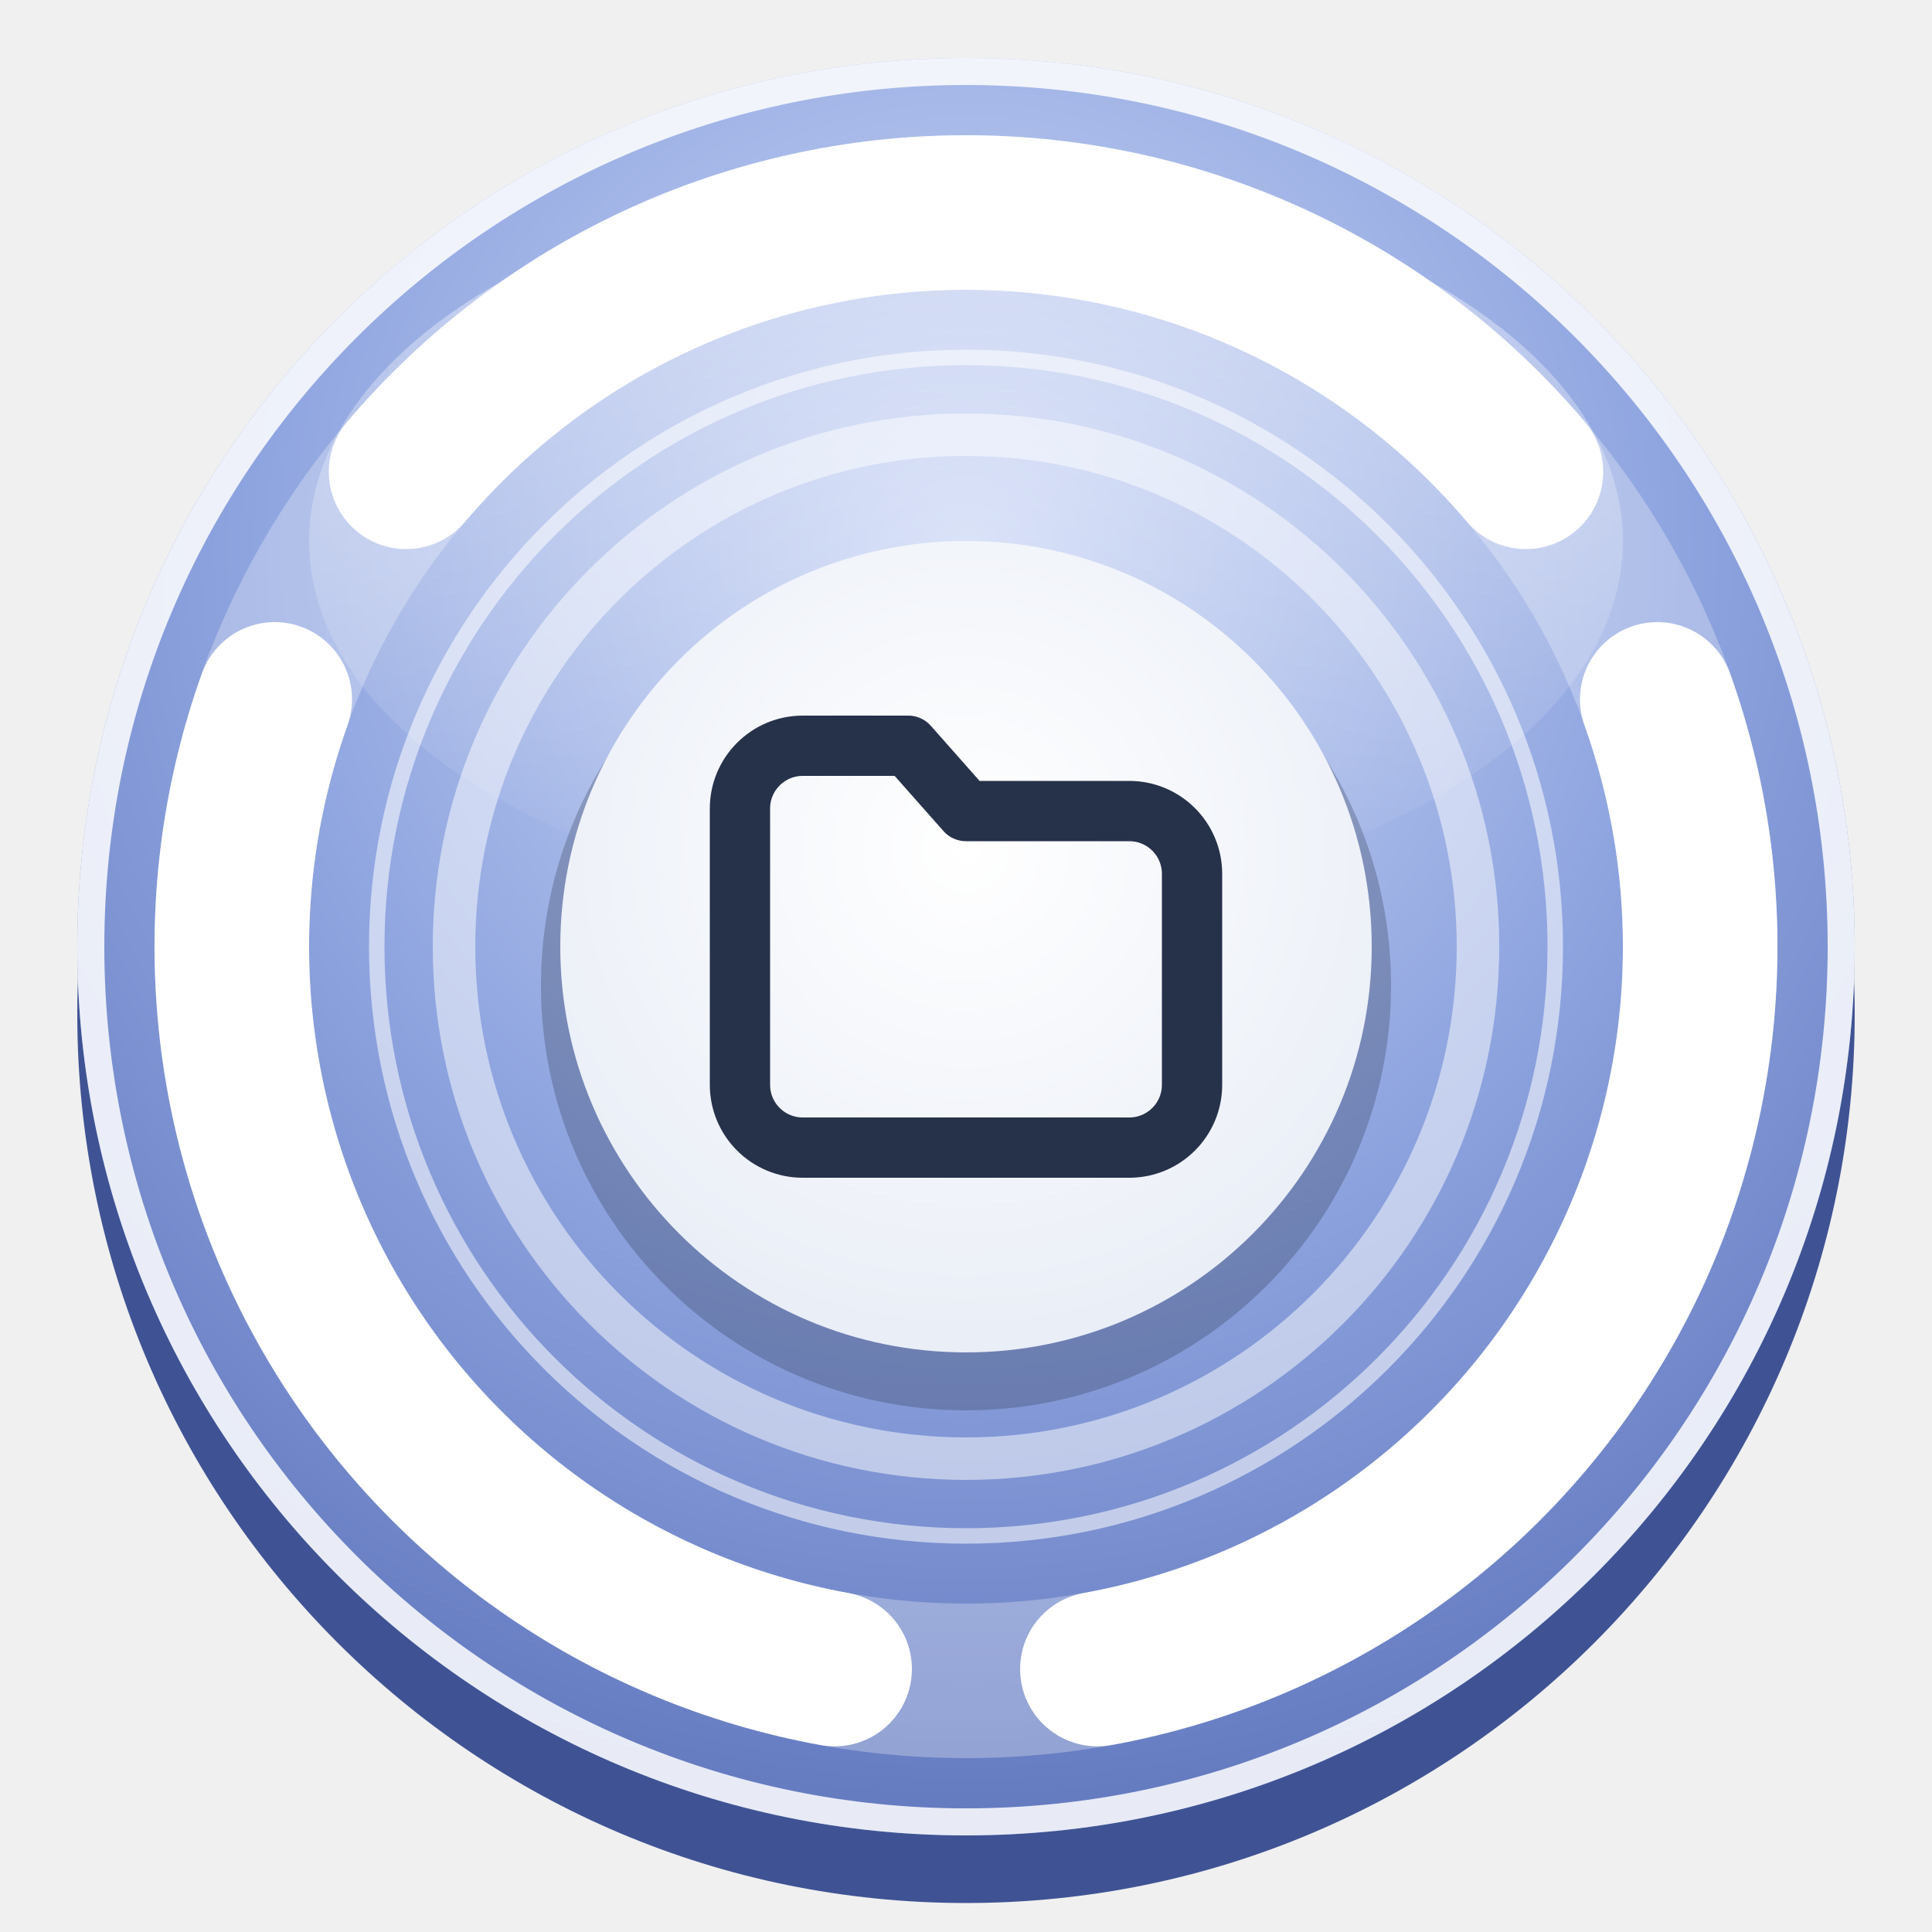
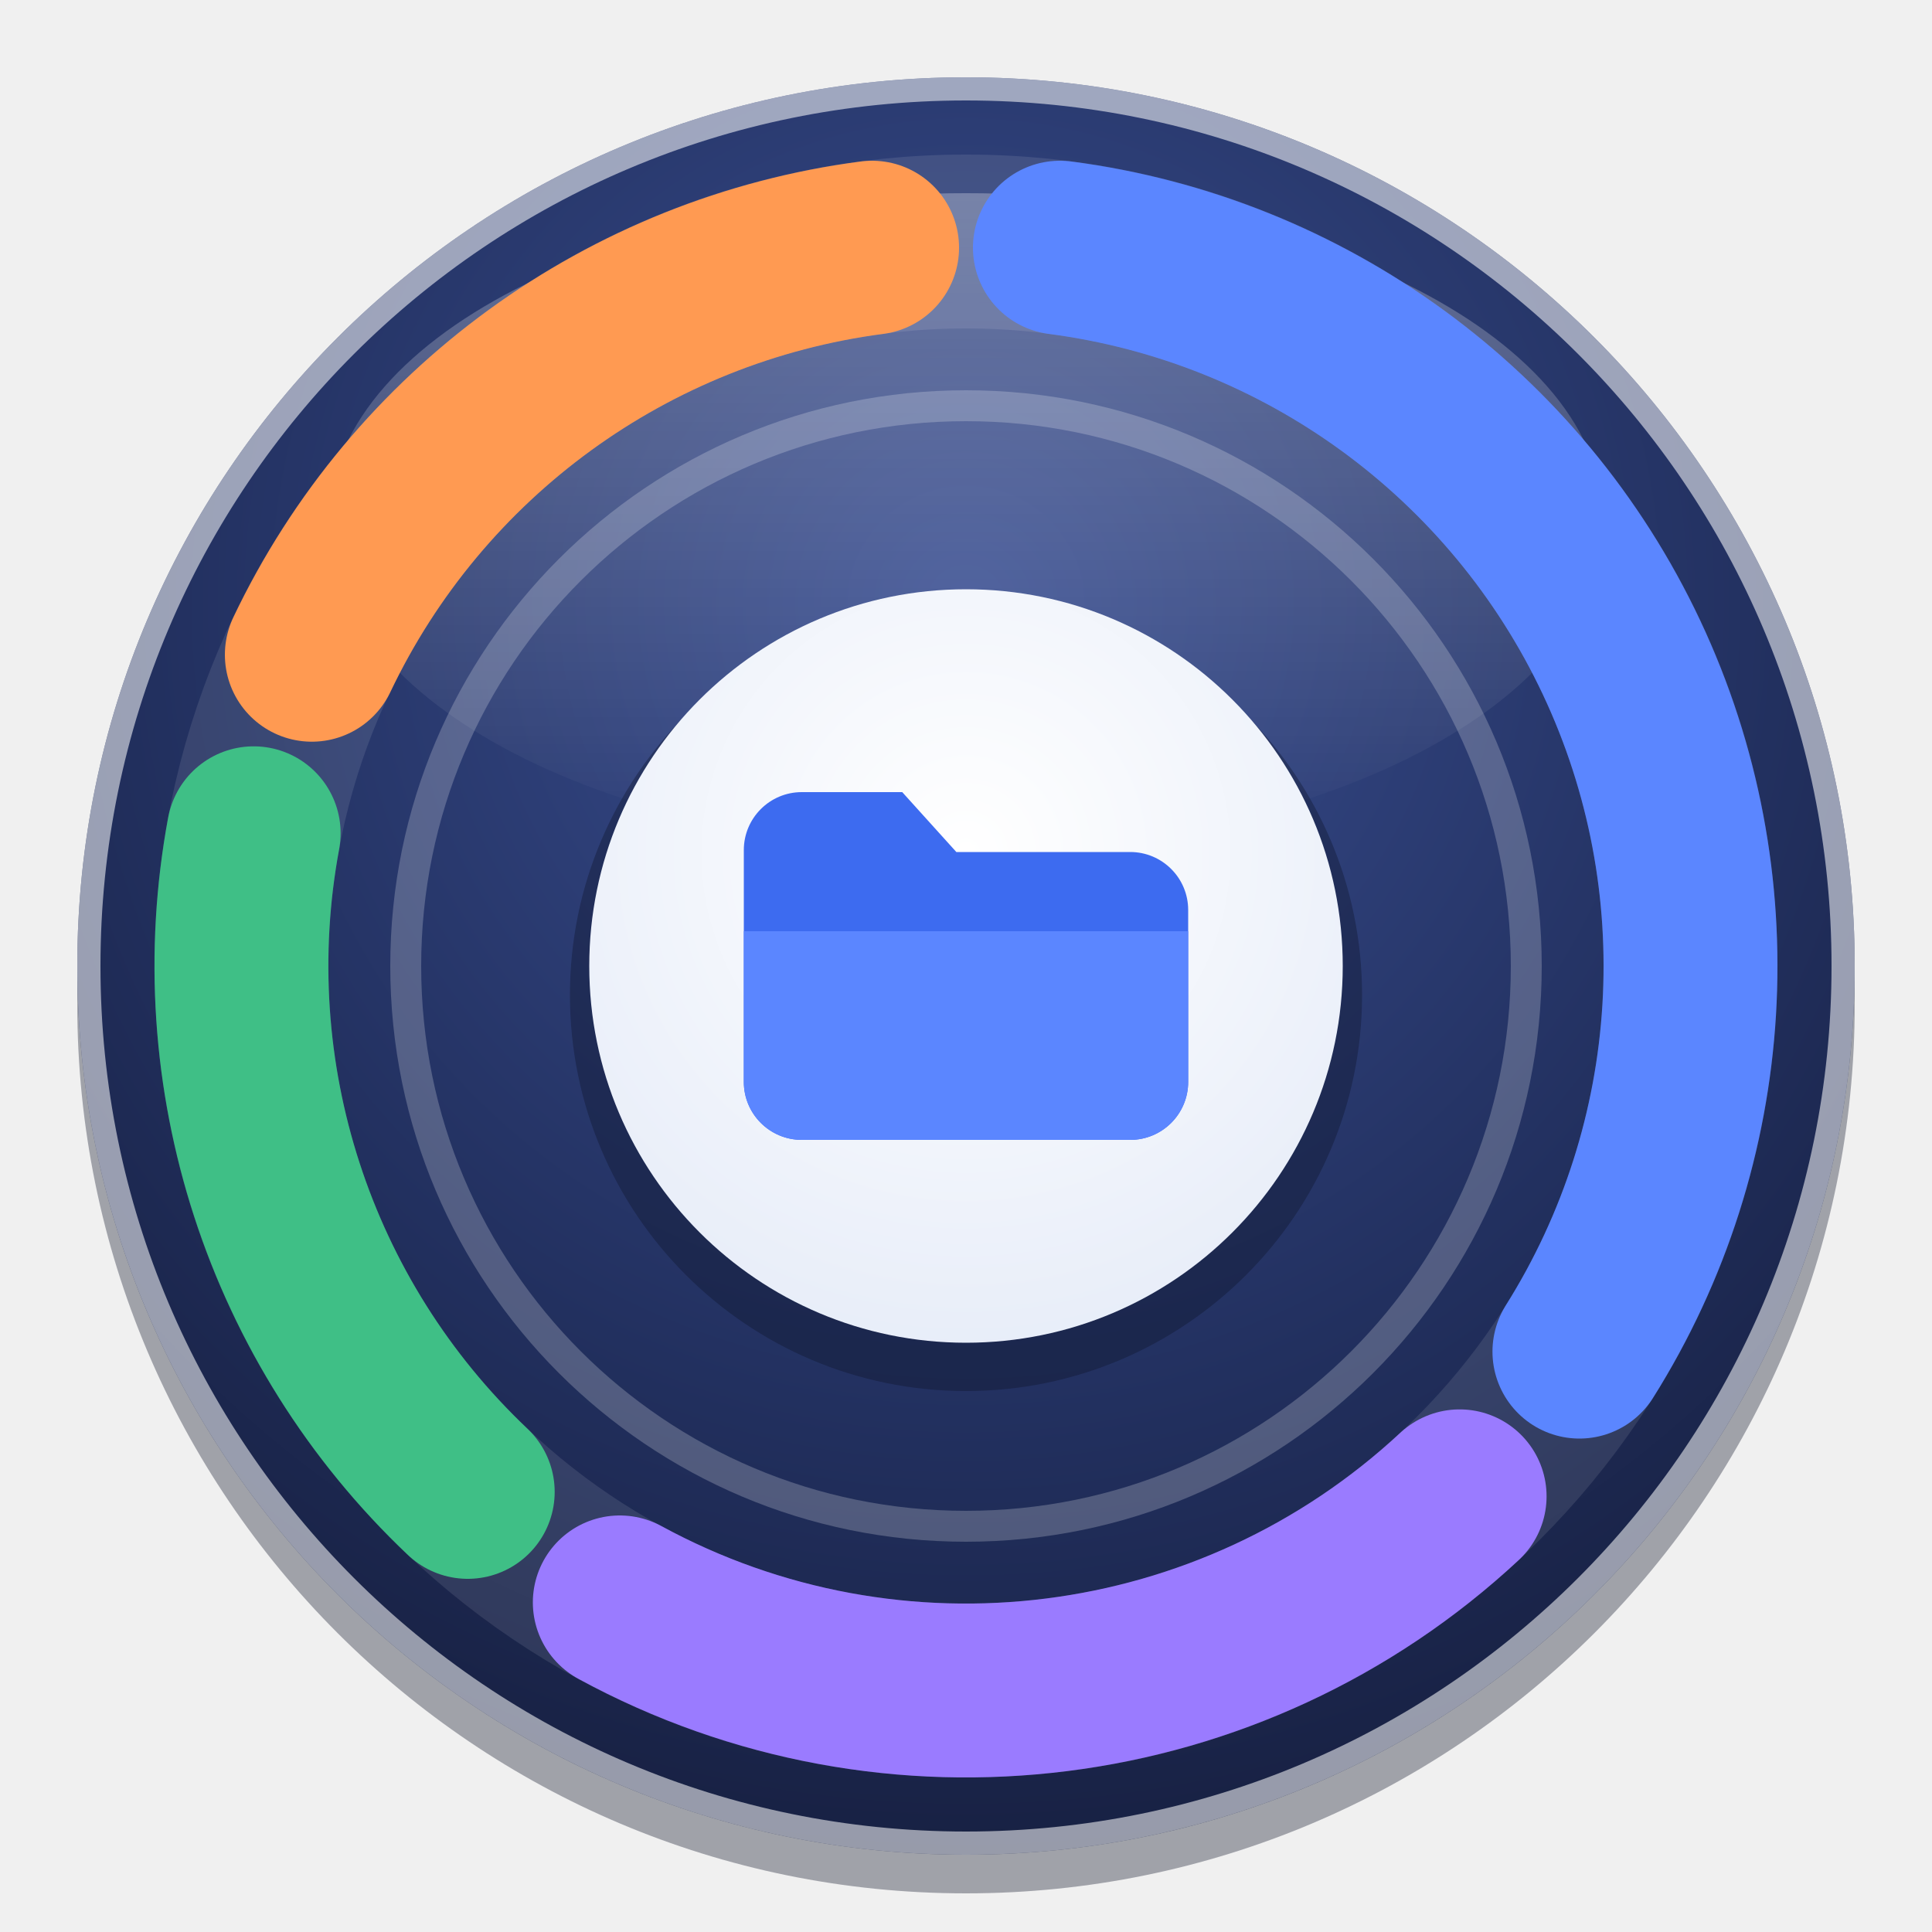
<svg xmlns="http://www.w3.org/2000/svg" width="100" height="100" viewBox="0 0 100 100">
  <defs>
-     <radialGradient id="glass" cx="50%" cy="28%" r="78%">
-       <stop offset="0" stop-color="#cfdaf6" />
-       <stop offset=".5" stop-color="#8fa5e0" />
-       <stop offset="1" stop-color="#5a70b8" />
+     <radialGradient id="fb" cx="50%" cy="30%" r="75%">
+       <stop offset="0" stop-color="#3a4f92" />
+       <stop offset=".6" stop-color="#22305f" />
+       <stop offset="1" stop-color="#151d3c" />
    </radialGradient>
-     <linearGradient id="sheen" x1="0" y1="0" x2="0" y2="1">
-       <stop offset="0" stop-color="#ffffff" stop-opacity=".45" />
+     <linearGradient id="fs" x1="0" y1="0" x2="0" y2="1">
+       <stop offset="0" stop-color="#ffffff" stop-opacity=".28" />
      <stop offset="1" stop-color="#ffffff" stop-opacity="0" />
    </linearGradient>
-     <radialGradient id="core" cx="50%" cy="38%" r="65%">
+     <radialGradient id="fc" cx="50%" cy="35%" r="70%">
      <stop offset="0" stop-color="#ffffff" />
-       <stop offset="1" stop-color="#e8edf6" />
+       <stop offset="1" stop-color="#e6ecf8" />
    </radialGradient>
  </defs>
-   <ellipse cx="50" cy="55" rx="44" ry="42" fill="#1c2438" opacity=".22" />
-   <circle cx="50" cy="52.5" r="46" fill="#3f5394" />
-   <circle cx="50" cy="49" r="46" fill="url(#glass)" />
-   <ellipse cx="50" cy="28" rx="34" ry="19" fill="url(#sheen)" />
-   <circle cx="50" cy="49" r="45.3" fill="none" stroke="#ffffff" stroke-opacity=".85" stroke-width="1.4" />
-   <g transform="translate(0 -1)">
-     <circle cx="50" cy="50" r="38" fill="none" stroke="#ffffff" stroke-opacity=".28" stroke-width="8" />
-     <path d="M21.02,25.42 A38,38 0 0 1 78.98,25.42" fill="none" stroke="#ffffff" stroke-width="8" stroke-linecap="round" />
-     <path d="M85.78,37.20 A38,38 0 0 1 56.80,87.39" fill="none" stroke="#ffffff" stroke-width="8" stroke-linecap="round" />
-     <path d="M43.20,87.39 A38,38 0 0 1 14.22,37.20" fill="none" stroke="#ffffff" stroke-width="8" stroke-linecap="round" />
-     <circle cx="50" cy="50" r="30.5" fill="none" stroke="#ffffff" stroke-opacity=".55" stroke-width=".8" />
-     <circle cx="50" cy="50" r="26.5" fill="none" stroke="#ffffff" stroke-opacity=".5" stroke-width="2.2" />
-     <circle cx="50" cy="52" r="22" fill="#1c2438" opacity=".25" />
-     <circle cx="50" cy="50" r="21" fill="url(#core)" />
-     <g transform="translate(50 50) scale(1.3) translate(-50 -50)">
-       <path d="M41 44.5a2.5 2.5 0 0 1 2.5-2.5h4.2l2.3 2.6h6.5a2.5 2.5 0 0 1 2.5 2.5v8.4a2.5 2.5 0 0 1-2.5 2.5H43.5a2.5 2.5 0 0 1-2.5-2.5z" fill="none" stroke="#26314a" stroke-width="2.4" stroke-linejoin="round" />
-     </g>
-   </g>
+   <circle cx="50" cy="52" r="46" fill="#0b1026" opacity=".35" />
+   <circle cx="50" cy="50" r="46" fill="url(#fb)" />
+   <ellipse cx="50" cy="27" rx="33" ry="17" fill="url(#fs)" />
+   <circle cx="50" cy="50" r="45.4" fill="none" stroke="#ffffff" stroke-opacity=".55" stroke-width="1.2" />
+   <circle cx="50" cy="50" r="37.5" fill="none" stroke="#ffffff" stroke-opacity=".1" stroke-width="9" />
+   <path d="M54.86,12.82 A37.5,37.5 0 0 1 81.75,69.96" fill="none" stroke="#5b86ff" stroke-width="9" stroke-linecap="round" />
+   <path d="M75.55,77.45 A37.5,37.5 0 0 1 32.08,82.94" fill="none" stroke="#9a7bff" stroke-width="9" stroke-linecap="round" />
+   <path d="M24.21,77.22 A37.5,37.5 0 0 1 13.13,43.13" fill="none" stroke="#3fbf86" stroke-width="9" stroke-linecap="round" />
+   <path d="M16.14,33.89 A37.5,37.5 0 0 1 45.14,12.82" fill="none" stroke="#ff9a52" stroke-width="9" stroke-linecap="round" />
+   <circle cx="50" cy="50" r="29" fill="none" stroke="#ffffff" stroke-opacity=".22" stroke-width="1.6" />
+   <circle cx="50" cy="51.5" r="20.5" fill="#0b1026" opacity=".35" />
+   <circle cx="50" cy="50" r="19.5" fill="url(#fc)" />
+   <path d="M38.5 44a3 3 0 0 1 3-3h5.2l2.8 3.1h9a3 3 0 0 1 3 3V56a3 3 0 0 1-3 3h-17a3 3 0 0 1-3-3z" fill="#3d6bf0" />
+   <path d="M38.5 48.2h23V56a3 3 0 0 1-3 3h-17a3 3 0 0 1-3-3z" fill="#5b86ff" />
</svg>
